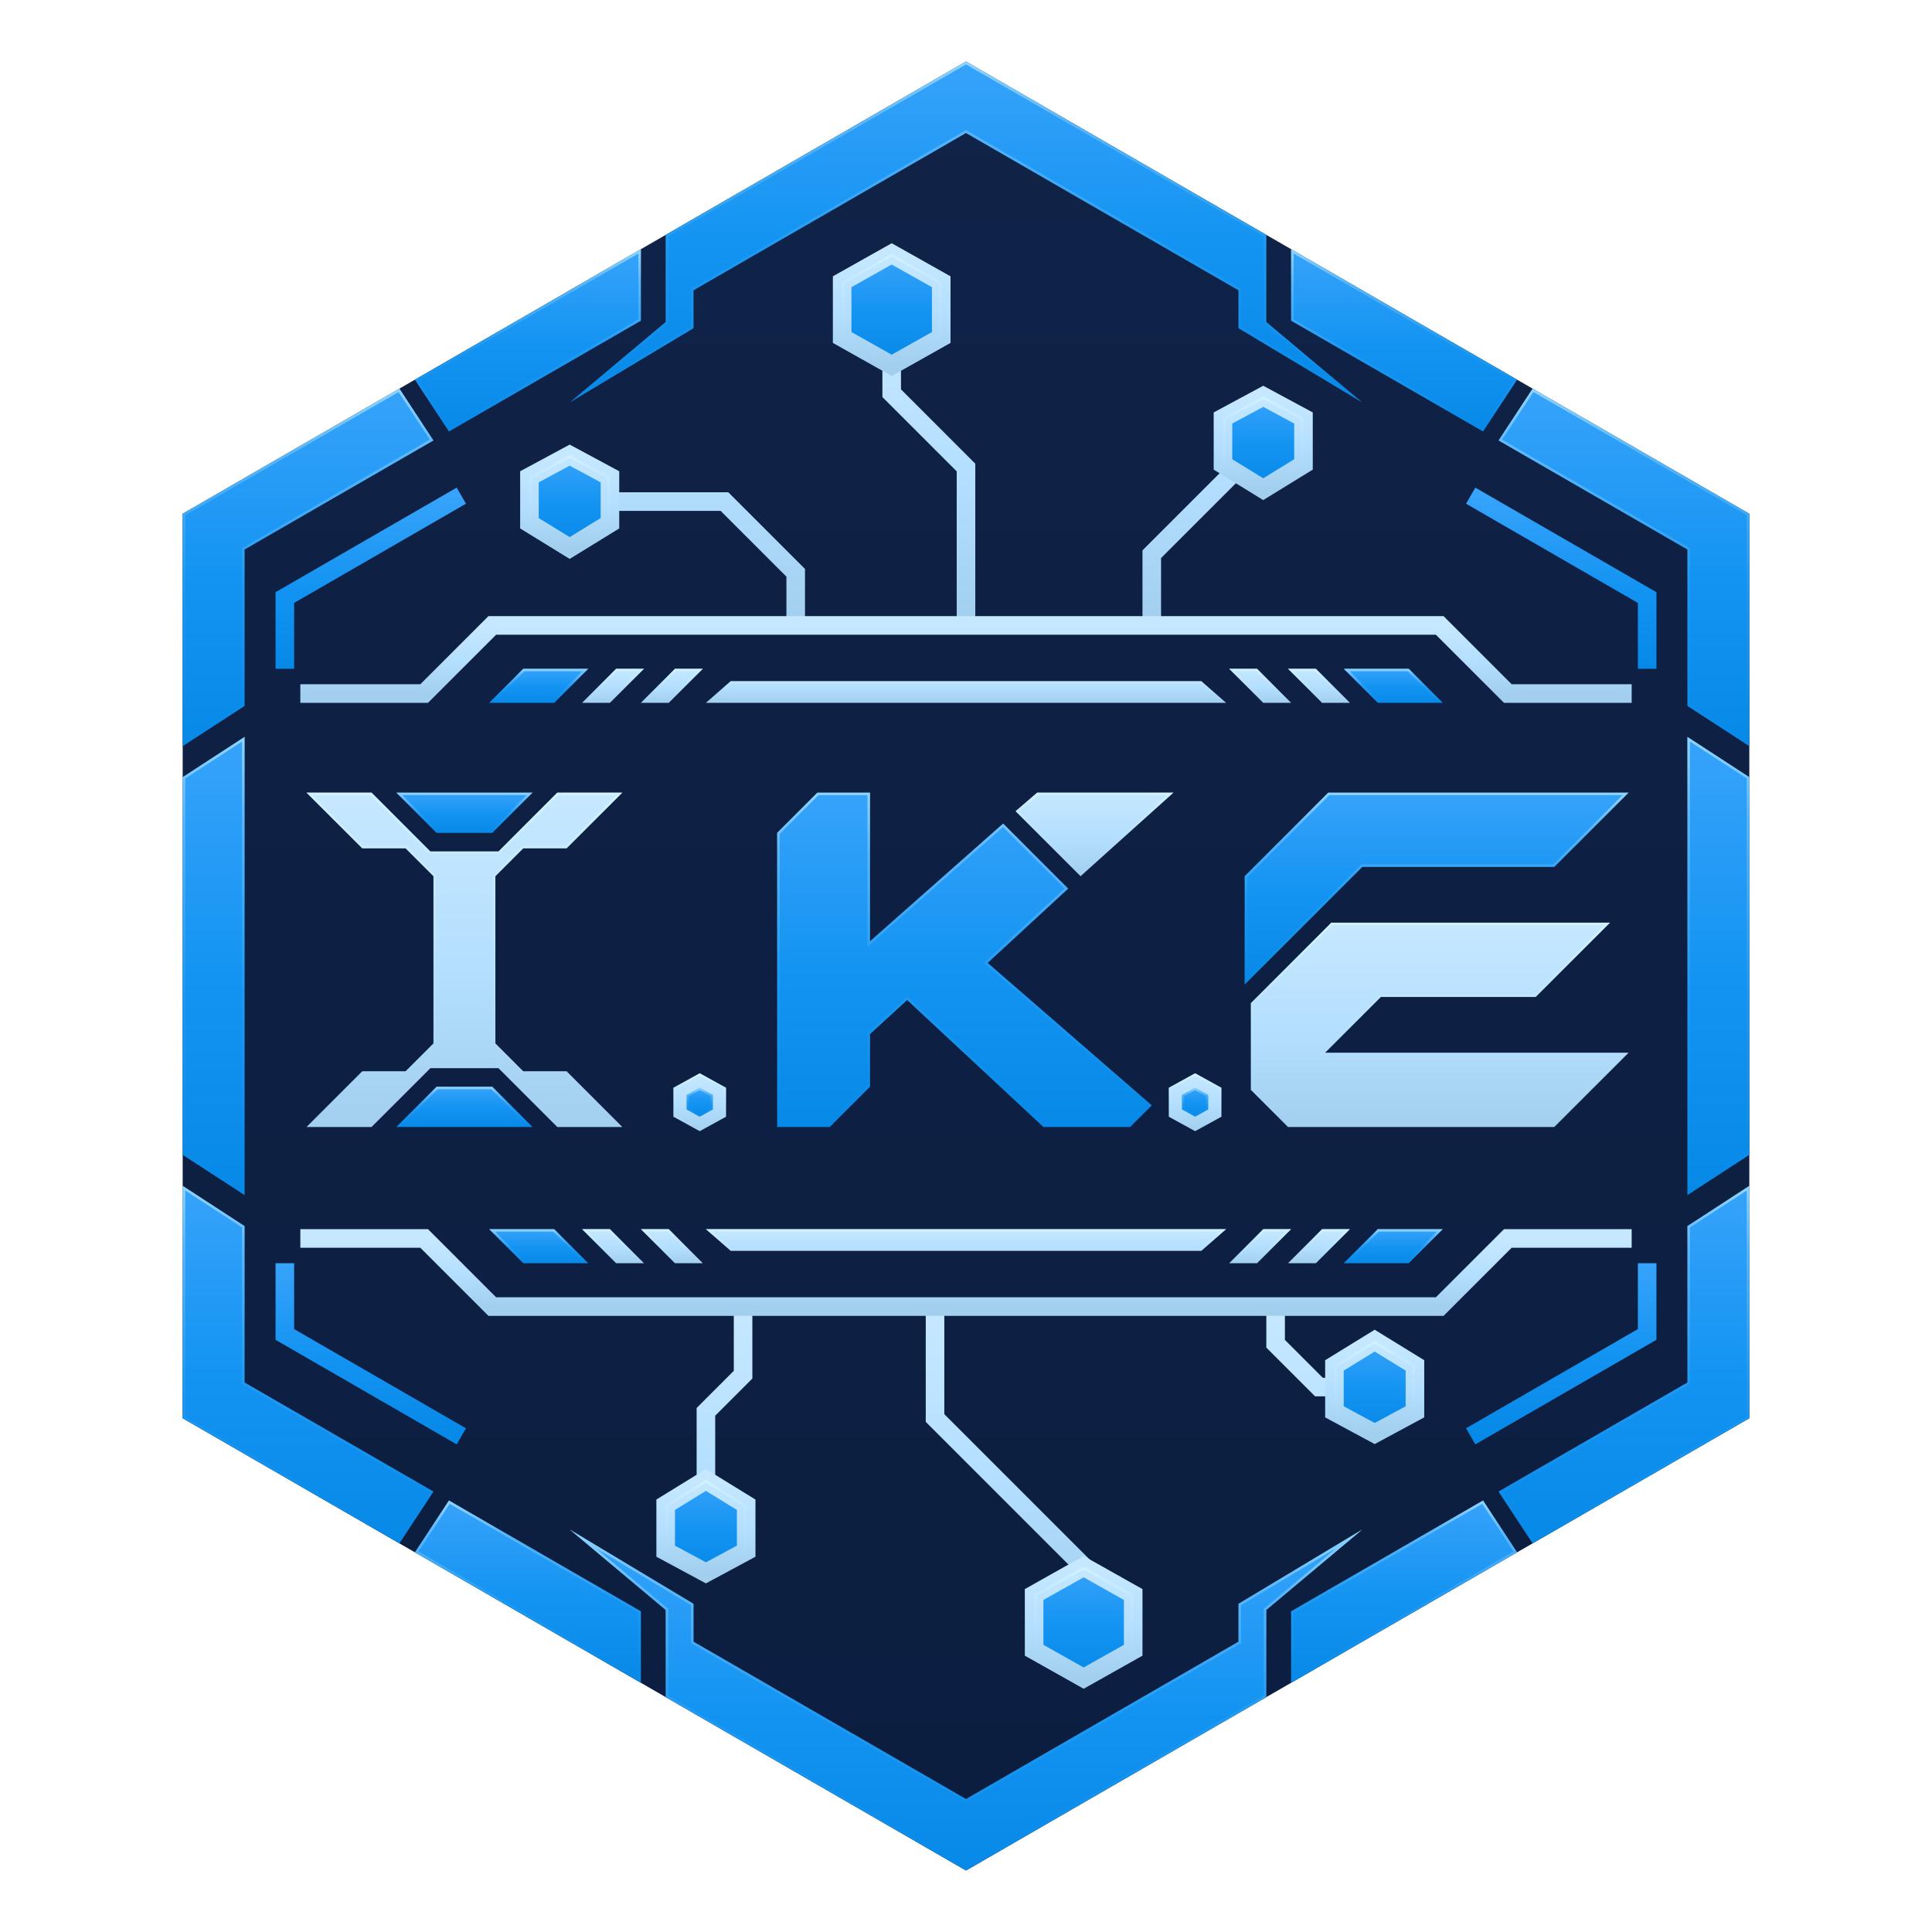
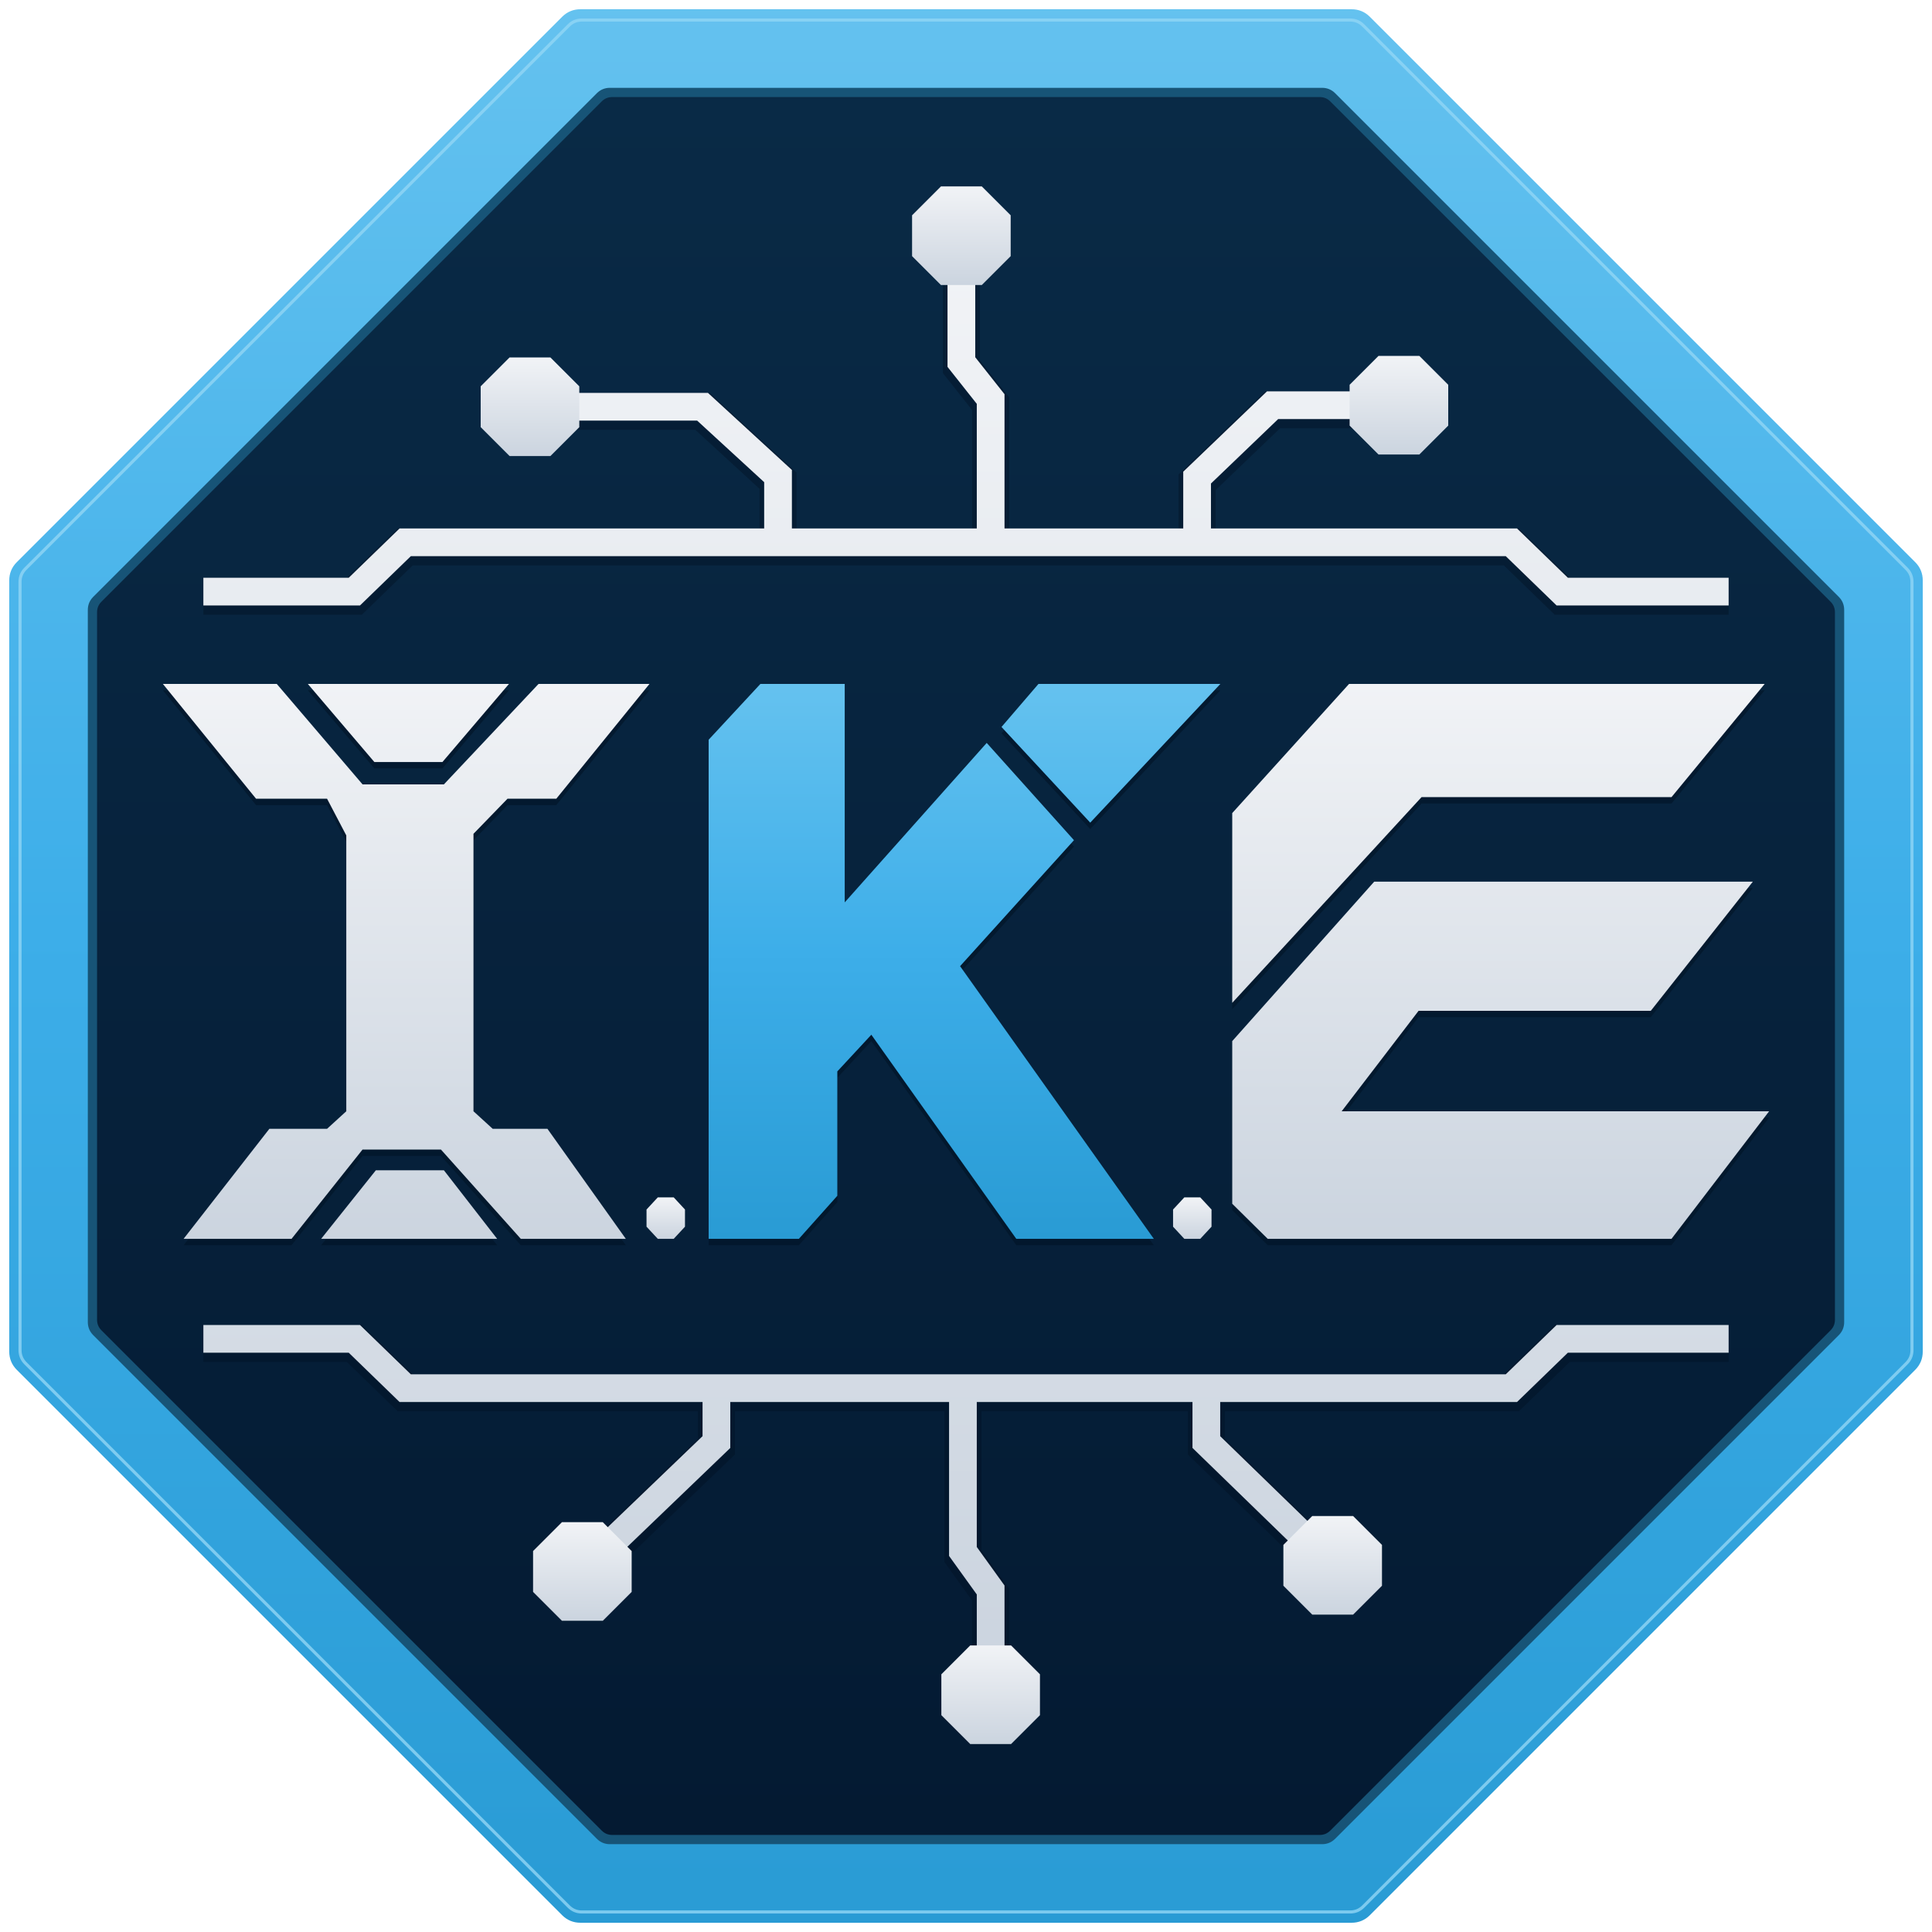
- <svg xmlns="http://www.w3.org/2000/svg" width="1024" height="1024" viewBox="0 0 624 624">
+ <svg xmlns="http://www.w3.org/2000/svg" width="1024" height="1024" viewBox="0 0 1254 1254">
  <defs>
-     <linearGradient id="cyan" x1="0" y1="0" x2="0" y2="1">
-       <stop offset="0" stop-color="#C6E8FF" />
-       <stop offset=".52" stop-color="#B4DFFF" />
-       <stop offset="1" stop-color="#A3CFEF" />
+     <linearGradient id="rim" x2="0" y2="1">
+       <stop stop-color="#65c2ef" />
+       <stop offset=".48" stop-color="#3daee9" />
+       <stop offset="1" stop-color="#299bd4" />
    </linearGradient>
-     <linearGradient id="cyan-rev" x1="0" y1="1" x2="0" y2="0">
-       <stop offset="0" stop-color="#C6E8FF" />
-       <stop offset=".52" stop-color="#B4DFFF" />
-       <stop offset="1" stop-color="#A3CFEF" />
+     <linearGradient id="face" x2="0" y2="1">
+       <stop stop-color="#092a46" />
+       <stop offset="1" stop-color="#041a32" />
    </linearGradient>
-     <linearGradient id="blue" x1="0" y1="0" x2="0" y2="1">
-       <stop offset="0" stop-color="#37A3FA" />
-       <stop offset=".52" stop-color="#1494F2" />
-       <stop offset="1" stop-color="#0789E8" />
-     </linearGradient>
-     <linearGradient id="blue-rev" x1="0" y1="1" x2="0" y2="0">
-       <stop offset="0" stop-color="#37A3FA" />
-       <stop offset=".52" stop-color="#1494F2" />
-       <stop offset="1" stop-color="#0789E8" />
-     </linearGradient>
-     <linearGradient id="navy" x1="0" y1="0" x2="0" y2="1">
-       <stop offset="0" stop-color="#102348" />
-       <stop offset=".52" stop-color="#0D2043" />
-       <stop offset="1" stop-color="#0C1E40" />
-     </linearGradient>
-     <linearGradient id="navy-rev" x1="0" y1="1" x2="0" y2="0">
-       <stop offset="0" stop-color="#102348" />
-       <stop offset=".52" stop-color="#0D2043" />
-       <stop offset="1" stop-color="#0C1E40" />
-     </linearGradient>
-     <linearGradient id="edge-light" x1="0" y1="0" x2="0" y2="1">
-       <stop offset="0" stop-color="#D8FCFF" stop-opacity=".55" />
-       <stop offset=".18" stop-color="#D8FCFF" stop-opacity=".27" />
-       <stop offset=".55" stop-color="#D8FCFF" stop-opacity=".06" />
-       <stop offset="1" stop-color="#D8FCFF" stop-opacity="0" />
-     </linearGradient>
-     <linearGradient id="edge-light-rev" x1="0" y1="1" x2="0" y2="0">
-       <stop offset="0" stop-color="#D8FCFF" stop-opacity=".55" />
-       <stop offset=".18" stop-color="#D8FCFF" stop-opacity=".27" />
-       <stop offset=".55" stop-color="#D8FCFF" stop-opacity=".06" />
-       <stop offset="1" stop-color="#D8FCFF" stop-opacity="0" />
-     </linearGradient>
-     <clipPath id="inset-1">
-       <path d="M312 19.861 L409 75.864 L409 104 L440 130 L400 106 L400 93.762 L312 42.955 L224 93.762 L224 106 L184 130 L215 104 L215 75.864 Z" />
-     </clipPath>
-     <clipPath id="inset-2">
-       <path d="M207 80.483 L207 103.577 L145 139.372 L134 122.629 Z" />
-     </clipPath>
-     <clipPath id="inset-3">
-       <path d="M417 80.483 L417 103.577 L479 139.372 L490 122.629 Z" />
-     </clipPath>
-     <clipPath id="inset-4">
-       <path d="M129 125.516 L140 142.259 L79 177.477 L79 228 L59 241 L59 165.93 Z" />
-     </clipPath>
-     <clipPath id="inset-5">
-       <path d="M495 125.516 L484 142.259 L545 177.477 L545 228 L565 241 L565 165.93 Z" />
-     </clipPath>
-     <clipPath id="inset-6">
-       <path d="M312 19.861 L409 75.864 L409 104 L440 130 L400 106 L400 93.762 L312 42.955 L224 93.762 L224 106 L184 130 L215 104 L215 75.864 Z" />
-     </clipPath>
-     <clipPath id="inset-7">
-       <path d="M207 80.483 L207 103.577 L145 139.372 L134 122.629 Z" />
-     </clipPath>
-     <clipPath id="inset-8">
-       <path d="M417 80.483 L417 103.577 L479 139.372 L490 122.629 Z" />
-     </clipPath>
-     <clipPath id="inset-9">
-       <path d="M129 125.516 L140 142.259 L79 177.477 L79 228 L59 241 L59 165.93 Z" />
-     </clipPath>
-     <clipPath id="inset-10">
-       <path d="M495 125.516 L484 142.259 L545 177.477 L545 228 L565 241 L565 165.93 Z" />
-     </clipPath>
-     <clipPath id="inset-11">
-       <path d="M59 251 L79 238 L79 386 L59 373 Z" />
-     </clipPath>
-     <clipPath id="inset-12">
-       <path d="M565 251 L545 238 L545 386 L565 373 Z" />
-     </clipPath>
-     <clipPath id="inset-13">
-       <path d="M288 82 304 91V109L288 118 272 109V91Z" />
-     </clipPath>
-     <clipPath id="inset-14">
-       <path d="M184 147 197 154V169L184 177 171 169V154Z" />
-     </clipPath>
-     <clipPath id="inset-15">
-       <path d="M408 128 421 135V150L408 158 395 150V135Z" />
-     </clipPath>
-     <clipPath id="inset-16">
-       <path d="M158 227 169 216H190L179 227Z M445 227 434 216H455L466 227Z" />
-     </clipPath>
-     <clipPath id="inset-17">
-       <path d="M188 227 199 216H208L197 227Z M207 227 218 216H227L216 227Z M228 227 236 220H388L396 227Z M408 227 397 216H406L417 227Z M427 227 416 216H425L436 227Z" />
-     </clipPath>
-     <clipPath id="inset-18">
-       <path d="M350 82 366 91V109L350 118 334 109V91Z" />
-     </clipPath>
-     <clipPath id="inset-19">
-       <path d="M228 116 241 123V138L228 146 215 138V123Z" />
-     </clipPath>
-     <clipPath id="inset-20">
-       <path d="M444 161 457 168V183L444 191 431 183V168Z" />
-     </clipPath>
-     <clipPath id="inset-21">
-       <path d="M158 227 169 216H190L179 227Z M445 227 434 216H455L466 227Z" />
-     </clipPath>
-     <clipPath id="inset-22">
-       <path d="M188 227 199 216H208L197 227Z M207 227 218 216H227L216 227Z M228 227 236 220H388L396 227Z M408 227 397 216H406L417 227Z M427 227 416 216H425L436 227Z" />
-     </clipPath>
-     <clipPath id="clip-i-stem-wings">
-       <path d="M103 252 H124 L143 271 H165 L184 252 H205 L187 270 H173 L164 279 V333 L173 342 H187 L205 360 H184 L165 341 H143 L124 360 H103 L121 342 H135 L144 333 V279 L135 270 H121 Z" />
-     </clipPath>
-     <clipPath id="clip-i-trapezoid-top">
-       <path d="M132 252 H176 L163 265 H145 Z" />
-     </clipPath>
-     <clipPath id="clip-i-trapezoid-bottom">
-       <path d="M145 347 H163 L176 360 H132 Z" />
-     </clipPath>
-     <clipPath id="clip-k-main">
-       <path d="M248 265 261 252H278V300L321 262 342 283 316 307 369 353 362 360H334L290 319 278 330V347L265 360H248Z" />
-     </clipPath>
-     <clipPath id="clip-k-tip">
-       <path d="M325 258 332 252H376L346 279Z" />
-     </clipPath>
-     <clipPath id="clip-e-top">
-       <path d="M429 252 H526 L502 276 H440 L402 314 V279 Z" />
-     </clipPath>
-     <clipPath id="clip-e-main">
-       <path d="M430 294 H520 L496 318 H446 L428 336 H526 L502 360 H416 L404 348 V320 Z" />
-     </clipPath>
-     <clipPath id="clip-dot-left">
-       <path d="M226 342.65 L234.5 347.325 L234.5 356.675 L226 361.35 L217.5 356.675 L217.5 347.325 Z" />
-     </clipPath>
-     <clipPath id="clip-dot-inset-left">
-       <path d="M226 347.325 L230.25 349.663 L230.25 354.337 L226 356.675 L221.75 354.337 L221.75 349.663 Z" />
-     </clipPath>
-     <clipPath id="clip-dot-right">
-       <path d="M388 342.65 L396.5 347.325 L396.5 356.675 L388 361.35 L379.5 356.675 L379.5 347.325 Z" />
-     </clipPath>
-     <clipPath id="clip-dot-inset-right">
-       <path d="M388 347.325 L392.25 349.663 L392.25 354.337 L388 356.675 L383.75 354.337 L383.75 349.663 Z" />
-     </clipPath>
-     <clipPath id="regular-hex-perimeter">
-       <path d="M312 19.861 L565 165.93 L565 458.07 L312 604.139 L59 458.07 L59 165.93 Z" />
-     </clipPath>
-     <linearGradient id="titanium-letters" x1="0" y1="0" x2="0" y2="1">
-       <stop offset="0" stop-color="#E2EAF1" />
-       <stop offset=".52" stop-color="#D1DCE5" />
-       <stop offset="1" stop-color="#C3CED8" />
+     <linearGradient id="silver" x2="0" y2="1">
+       <stop stop-color="#f1f3f6" />
+       <stop offset="1" stop-color="#cbd4df" />
    </linearGradient>
  </defs>
-   <path fill="url(#navy)" d="M312 19.861 L565 165.93 L565 458.07 L312 604.139 L59 458.07 L59 165.93 Z" />
-   <g clip-path="url(#regular-hex-perimeter)">
-     <path fill="url(#blue)" d="M312 19.861 L409 75.864 L409 104 L440 130 L400 106 L400 93.762 L312 42.955 L224 93.762 L224 106 L184 130 L215 104 L215 75.864 Z" />
-     <path d="M312 19.861 L409 75.864 L409 104 L440 130 L400 106 L400 93.762 L312 42.955 L224 93.762 L224 106 L184 130 L215 104 L215 75.864 Z" fill="none" stroke="url(#edge-light)" stroke-width="1.65" stroke-linejoin="miter" clip-path="url(#inset-1)" />
-     <g fill="#078DF2">
-       <path d="M207 80.483 L207 103.577 L145 139.372 L134 122.629 Z" fill="url(#blue)" />
-       <path d="M207 80.483 L207 103.577 L145 139.372 L134 122.629 Z" fill="none" stroke="url(#edge-light)" stroke-width="1.65" stroke-linejoin="miter" clip-path="url(#inset-2)" />
-       <path d="M417 80.483 L417 103.577 L479 139.372 L490 122.629 Z" fill="url(#blue)" />
-       <path d="M417 80.483 L417 103.577 L479 139.372 L490 122.629 Z" fill="none" stroke="url(#edge-light)" stroke-width="1.65" stroke-linejoin="miter" clip-path="url(#inset-3)" />
-     </g>
-     <g fill="#078DF2">
-       <path d="M129 125.516 L140 142.259 L79 177.477 L79 228 L59 241 L59 165.93 Z" fill="url(#blue)" />
-       <path d="M129 125.516 L140 142.259 L79 177.477 L79 228 L59 241 L59 165.93 Z" fill="none" stroke="url(#edge-light)" stroke-width="1.65" stroke-linejoin="miter" clip-path="url(#inset-4)" />
-       <path d="M495 125.516 L484 142.259 L545 177.477 L545 228 L565 241 L565 165.93 Z" fill="url(#blue)" />
-       <path d="M495 125.516 L484 142.259 L545 177.477 L545 228 L565 241 L565 165.93 Z" fill="none" stroke="url(#edge-light)" stroke-width="1.65" stroke-linejoin="miter" clip-path="url(#inset-5)" />
-     </g>
-   </g>
-   <g transform="translate(0 624) scale(1 -1)" clip-path="url(#regular-hex-perimeter)">
-     <path fill="url(#blue-rev)" d="M312 19.861 L409 75.864 L409 104 L440 130 L400 106 L400 93.762 L312 42.955 L224 93.762 L224 106 L184 130 L215 104 L215 75.864 Z" />
-     <path d="M312 19.861 L409 75.864 L409 104 L440 130 L400 106 L400 93.762 L312 42.955 L224 93.762 L224 106 L184 130 L215 104 L215 75.864 Z" fill="none" stroke="url(#edge-light-rev)" stroke-width="1.65" stroke-linejoin="miter" clip-path="url(#inset-6)" />
-     <g fill="#078DF2">
-       <path d="M207 80.483 L207 103.577 L145 139.372 L134 122.629 Z" fill="url(#blue-rev)" />
-       <path d="M207 80.483 L207 103.577 L145 139.372 L134 122.629 Z" fill="none" stroke="url(#edge-light-rev)" stroke-width="1.65" stroke-linejoin="miter" clip-path="url(#inset-7)" />
-       <path d="M417 80.483 L417 103.577 L479 139.372 L490 122.629 Z" fill="url(#blue-rev)" />
-       <path d="M417 80.483 L417 103.577 L479 139.372 L490 122.629 Z" fill="none" stroke="url(#edge-light-rev)" stroke-width="1.65" stroke-linejoin="miter" clip-path="url(#inset-8)" />
-     </g>
-     <g fill="#078DF2">
-       <path d="M129 125.516 L140 142.259 L79 177.477 L79 228 L59 241 L59 165.93 Z" fill="url(#blue-rev)" />
-       <path d="M129 125.516 L140 142.259 L79 177.477 L79 228 L59 241 L59 165.93 Z" fill="none" stroke="url(#edge-light-rev)" stroke-width="1.65" stroke-linejoin="miter" clip-path="url(#inset-9)" />
-       <path d="M495 125.516 L484 142.259 L545 177.477 L545 228 L565 241 L565 165.93 Z" fill="url(#blue-rev)" />
-       <path d="M495 125.516 L484 142.259 L545 177.477 L545 228 L565 241 L565 165.93 Z" fill="none" stroke="url(#edge-light-rev)" stroke-width="1.65" stroke-linejoin="miter" clip-path="url(#inset-10)" />
-     </g>
-   </g>
-   <g fill="#078DF2" clip-path="url(#regular-hex-perimeter)">
-     <path d="M59 251 L79 238 L79 386 L59 373 Z" fill="url(#blue)" />
-     <path d="M59 251 L79 238 L79 386 L59 373 Z" fill="none" stroke="url(#edge-light)" stroke-width="1.65" stroke-linejoin="miter" clip-path="url(#inset-11)" />
-     <path d="M565 251 L545 238 L545 386 L565 373 Z" fill="url(#blue)" />
-     <path d="M565 251 L545 238 L545 386 L565 373 Z" fill="none" stroke="url(#edge-light)" stroke-width="1.65" stroke-linejoin="miter" clip-path="url(#inset-12)" />
-   </g>
-   <g fill="none" stroke="#B4DFFF" stroke-width="6" stroke-linejoin="miter">
-     <path d="M92 216V193L149 160.091 M532 216V193L475 160.091" stroke="url(#blue)" />
-     <path d="M312 201V151L288 127V100 M257 201V185L234 162H184 M372 201V179L408 143" stroke="url(#cyan)" />
-     <path d="M97 224H137L159 202H465L487 224H527" stroke="url(#cyan)" />
-     <g fill="#078DF2">
-       <path d="M288 82 304 91V109L288 118 272 109V91Z" fill="url(#blue)" stroke="url(#cyan)" />
-       <path d="M288 82 304 91V109L288 118 272 109V91Z" fill="none" stroke="url(#edge-light)" stroke-width="1.65" stroke-linejoin="miter" clip-path="url(#inset-13)" />
-       <path d="M184 147 197 154V169L184 177 171 169V154Z" fill="url(#blue)" stroke="url(#cyan)" />
-       <path d="M184 147 197 154V169L184 177 171 169V154Z" fill="none" stroke="url(#edge-light)" stroke-width="1.65" stroke-linejoin="miter" clip-path="url(#inset-14)" />
-       <path d="M408 128 421 135V150L408 158 395 150V135Z" fill="url(#blue)" stroke="url(#cyan)" />
-       <path d="M408 128 421 135V150L408 158 395 150V135Z" fill="none" stroke="url(#edge-light)" stroke-width="1.65" stroke-linejoin="miter" clip-path="url(#inset-15)" />
-     </g>
-     <g stroke="none">
-       <path fill="url(#blue)" d="M158 227 169 216H190L179 227Z M445 227 434 216H455L466 227Z" />
-       <path d="M158 227 169 216H190L179 227Z M445 227 434 216H455L466 227Z" fill="none" stroke="url(#edge-light)" stroke-width="1.65" stroke-linejoin="miter" clip-path="url(#inset-16)" />
-       <path fill="url(#cyan)" d="M188 227 199 216H208L197 227Z M207 227 218 216H227L216 227Z M228 227 236 220H388L396 227Z M408 227 397 216H406L417 227Z M427 227 416 216H425L436 227Z" />
-       <path d="M188 227 199 216H208L197 227Z M207 227 218 216H227L216 227Z M228 227 236 220H388L396 227Z M408 227 397 216H406L417 227Z M427 227 416 216H425L436 227Z" fill="none" stroke="url(#edge-light)" stroke-width="1.65" stroke-linejoin="miter" clip-path="url(#inset-17)" />
-     </g>
-   </g>
-   <g transform="translate(0 624) scale(1 -1)" fill="none" stroke="#B4DFFF" stroke-width="6" stroke-linejoin="miter">
-     <path d="M92 216V193L149 160.091 M532 216V193L475 160.091" stroke="url(#blue-rev)" />
-     <path d="M240 201V180L228 168V131 M302 201V166L350 118V100 M412 201V190L426 176H444" stroke="url(#cyan-rev)" />
-     <path d="M97 224H137L159 202H465L487 224H527" stroke="url(#cyan-rev)" />
-     <g fill="#078DF2">
-       <path d="M350 82 366 91V109L350 118 334 109V91Z" fill="url(#blue-rev)" stroke="url(#cyan-rev)" />
-       <path d="M350 82 366 91V109L350 118 334 109V91Z" fill="none" stroke="url(#edge-light-rev)" stroke-width="1.65" stroke-linejoin="miter" clip-path="url(#inset-18)" />
-       <path d="M228 116 241 123V138L228 146 215 138V123Z" fill="url(#blue-rev)" stroke="url(#cyan-rev)" />
-       <path d="M228 116 241 123V138L228 146 215 138V123Z" fill="none" stroke="url(#edge-light-rev)" stroke-width="1.65" stroke-linejoin="miter" clip-path="url(#inset-19)" />
-       <path d="M444 161 457 168V183L444 191 431 183V168Z" fill="url(#blue-rev)" stroke="url(#cyan-rev)" />
-       <path d="M444 161 457 168V183L444 191 431 183V168Z" fill="none" stroke="url(#edge-light-rev)" stroke-width="1.65" stroke-linejoin="miter" clip-path="url(#inset-20)" />
-     </g>
-     <g stroke="none">
-       <path fill="url(#blue-rev)" d="M158 227 169 216H190L179 227Z M445 227 434 216H455L466 227Z" />
-       <path d="M158 227 169 216H190L179 227Z M445 227 434 216H455L466 227Z" fill="none" stroke="url(#edge-light-rev)" stroke-width="1.65" stroke-linejoin="miter" clip-path="url(#inset-21)" />
-       <path fill="url(#cyan-rev)" d="M188 227 199 216H208L197 227Z M207 227 218 216H227L216 227Z M228 227 236 220H388L396 227Z M408 227 397 216H406L417 227Z M427 227 416 216H425L436 227Z" />
-       <path d="M188 227 199 216H208L197 227Z M207 227 218 216H227L216 227Z M228 227 236 220H388L396 227Z M408 227 397 216H406L417 227Z M427 227 416 216H425L436 227Z" fill="none" stroke="url(#edge-light-rev)" stroke-width="1.65" stroke-linejoin="miter" clip-path="url(#inset-22)" />
-     </g>
-   </g>
-   <g id="lettering" transform="translate(0 4)">
-     <g id="letter-i" transform="translate(-4 0)">
-       <path id="i-stem-wings" d="M103 252 H124 L143 271 H165 L184 252 H205 L187 270 H173 L164 279 V333 L173 342 H187 L205 360 H184 L165 341 H143 L124 360 H103 L121 342 H135 L144 333 V279 L135 270 H121 Z" fill="url(#cyan)" />
-       <path d="M103 252 H124 L143 271 H165 L184 252 H205 L187 270 H173 L164 279 V333 L173 342 H187 L205 360 H184 L165 341 H143 L124 360 H103 L121 342 H135 L144 333 V279 L135 270 H121 Z" fill="none" stroke="url(#edge-light)" stroke-width="1.65" stroke-linejoin="miter" clip-path="url(#clip-i-stem-wings)" />
-       <path id="i-trapezoid-top" d="M132 252 H176 L163 265 H145 Z" fill="url(#blue)" />
-       <path d="M132 252 H176 L163 265 H145 Z" fill="none" stroke="url(#edge-light)" stroke-width="1.65" stroke-linejoin="miter" clip-path="url(#clip-i-trapezoid-top)" />
-       <path id="i-trapezoid-bottom" d="M145 347 H163 L176 360 H132 Z" fill="url(#blue)" />
-       <path d="M145 347 H163 L176 360 H132 Z" fill="none" stroke="url(#edge-light)" stroke-width="1.65" stroke-linejoin="miter" clip-path="url(#clip-i-trapezoid-bottom)" />
-     </g>
-     <g id="letter-k" transform="translate(3 0)">
-       <path id="k-main" d="M248 265 261 252H278V300L321 262 342 283 316 307 369 353 362 360H334L290 319 278 330V347L265 360H248Z" fill="url(#blue)" />
-       <path d="M248 265 261 252H278V300L321 262 342 283 316 307 369 353 362 360H334L290 319 278 330V347L265 360H248Z" fill="none" stroke="url(#edge-light)" stroke-width="1.65" stroke-linejoin="miter" clip-path="url(#clip-k-main)" />
-       <path id="k-tip" d="M325 258 332 252H376L346 279Z" fill="url(#cyan)" />
-       <path d="M325 258 332 252H376L346 279Z" fill="none" stroke="url(#edge-light)" stroke-width="1.65" stroke-linejoin="miter" clip-path="url(#clip-k-tip)" />
-     </g>
-     <g id="letter-e">
-       <path id="e-top" d="M429 252 H526 L502 276 H440 L402 314 V279 Z" fill="url(#blue)" />
-       <path d="M429 252 H526 L502 276 H440 L402 314 V279 Z" fill="none" stroke="url(#edge-light)" stroke-width="1.65" stroke-linejoin="miter" clip-path="url(#clip-e-top)" />
-       <path id="e-main" d="M430 294 H520 L496 318 H446 L428 336 H526 L502 360 H416 L404 348 V320 Z" fill="url(#cyan)" />
-       <path d="M430 294 H520 L496 318 H446 L428 336 H526 L502 360 H416 L404 348 V320 Z" fill="none" stroke="url(#edge-light)" stroke-width="1.65" stroke-linejoin="miter" clip-path="url(#clip-e-main)" />
-     </g>
-     <path id="dot-left" d="M226 342.65 L234.5 347.325 L234.5 356.675 L226 361.35 L217.5 356.675 L217.5 347.325 Z" fill="url(#cyan)" />
-     <path d="M226 342.65 L234.5 347.325 L234.5 356.675 L226 361.35 L217.5 356.675 L217.5 347.325 Z" fill="none" stroke="url(#edge-light)" stroke-width="1.403" stroke-linejoin="miter" clip-path="url(#clip-dot-left)" />
-     <path id="dot-inset-left" d="M226 347.325 L230.25 349.663 L230.25 354.337 L226 356.675 L221.75 354.337 L221.75 349.663 Z" fill="url(#blue)" />
-     <path d="M226 347.325 L230.25 349.663 L230.25 354.337 L226 356.675 L221.75 354.337 L221.75 349.663 Z" fill="none" stroke="url(#edge-light)" stroke-width="1.403" stroke-linejoin="miter" clip-path="url(#clip-dot-inset-left)" />
-     <path id="dot-right" d="M388 342.65 L396.5 347.325 L396.5 356.675 L388 361.35 L379.5 356.675 L379.5 347.325 Z" fill="url(#cyan)" transform="translate(-2 0)" />
-     <path d="M388 342.65 L396.5 347.325 L396.5 356.675 L388 361.35 L379.5 356.675 L379.5 347.325 Z" fill="none" stroke="url(#edge-light)" stroke-width="1.403" stroke-linejoin="miter" clip-path="url(#clip-dot-right)" transform="translate(-2 0)" />
-     <path id="dot-inset-right" d="M388 347.325 L392.25 349.663 L392.25 354.337 L388 356.675 L383.75 354.337 L383.75 349.663 Z" fill="url(#blue)" transform="translate(-2 0)" />
-     <path d="M388 347.325 L392.25 349.663 L392.25 354.337 L388 356.675 L383.75 354.337 L383.75 349.663 Z" fill="none" stroke="url(#edge-light)" stroke-width="1.403" stroke-linejoin="miter" clip-path="url(#clip-dot-inset-right)" transform="translate(-2 0)" />
+   <path d="M364.824,10.95 Q369.773,6 376.773,6 L877.227,6 Q884.227,6 889.176,10.95 L1243.05,364.824 Q1248,369.773 1248,376.773 L1248,877.227 Q1248,884.227 1243.05,889.176 L889.176,1243.05 Q884.227,1248 877.227,1248 L376.773,1248 Q369.773,1248 364.824,1243.05 L10.95,889.176 Q6,884.227 6,877.227 L6,376.773 Q6,369.773 10.95,364.824 L364.824,10.95 Z" fill="url(#rim)" />
+   <path d="M369.137,16.536 Q372.673,13 377.673,13 L876.327,13 Q881.327,13 884.863,16.536 L1237.464,369.137 Q1241,372.673 1241,377.673 L1241,876.327 Q1241,881.327 1237.464,884.863 L884.863,1237.464 Q881.327,1241 876.327,1241 L377.673,1241 Q372.673,1241 369.137,1237.464 L16.536,884.863 Q13,881.327 13,876.327 L13,377.673 Q13,372.673 16.536,369.137 L369.137,16.536 Z" fill="none" stroke="#91d6f5" stroke-width="2" opacity=".8" />
+   <path d="M387.363,60.536 Q390.898,57 395.898,57 L858.102,57 Q863.102,57 866.637,60.536 L1193.464,387.363 Q1197,390.898 1197,395.898 L1197,858.102 Q1197,863.102 1193.464,866.637 L866.637,1193.464 Q863.102,1197 858.102,1197 L395.898,1197 Q390.898,1197 387.363,1193.464 L60.536,866.637 Q57,863.102 57,858.102 L57,395.898 Q57,390.898 60.536,387.363 L387.363,60.536 Z" fill="#175477" />
+   <path d="M390.555,65.828 Q393.384,63 397.384,63 L856.616,63 Q860.616,63 863.445,65.828 L1188.172,390.555 Q1191,393.384 1191,397.384 L1191,856.616 Q1191,860.616 1188.172,863.445 L863.445,1188.172 Q860.616,1191 856.616,1191 L397.384,1191 Q393.384,1191 390.555,1188.172 L65.828,863.445 Q63,860.616 63,856.616 L63,397.384 Q63,393.384 65.828,390.555 L390.555,65.828 Z" fill="url(#face)" />
+   <path d="M132 384 H230 L263 352 H981 L1014 384 H1122 M505 352 V309 L456 264 H365 M643 352 V259 L624 235 V175 M777 352 V310 L826 263 H886 M132 869 H230 L263 901 H981 L1014 869 H1122 M465 901 V936 L390 1008 M625 901 V1007 L643 1032 V1086 M783 901 V936 L852 1003" stroke="#000e20" stroke-width="24" opacity=".4" fill="none" transform="translate(0 3)" />
+   <path d="M132 384 H230 L263 352 H981 L1014 384 H1122 M505 352 V309 L456 264 H365 M643 352 V259 L624 235 V175 M777 352 V310 L826 263 H886 M132 869 H230 L263 901 H981 L1014 869 H1122 M465 901 V936 L390 1008 M625 901 V1007 L643 1032 V1086 M783 901 V936 L852 1003" stroke="url(#silver)" stroke-width="18" fill="none" stroke-linejoin="miter" />
+   <path d="M330.745,232 L357.255,232 L376,250.745 L376,277.255 L357.255,296 L330.745,296 L312,277.255 L312,250.745 Z" fill="url(#silver)" />
+   <path d="M610.745,121 L637.255,121 L656,139.745 L656,166.255 L637.255,185 L610.745,185 L592,166.255 L592,139.745 Z" fill="url(#silver)" />
+   <path d="M894.745,231 L921.255,231 L940,249.745 L940,276.255 L921.255,295 L894.745,295 L876,276.255 L876,249.745 Z" fill="url(#silver)" />
+   <path d="M364.745,988 L391.255,988 L410,1006.745 L410,1033.255 L391.255,1052 L364.745,1052 L346,1033.255 L346,1006.745 Z" fill="url(#silver)" />
+   <path d="M629.745,1068 L656.255,1068 L675,1086.745 L675,1113.255 L656.255,1132 L629.745,1132 L611,1113.255 L611,1086.745 Z" fill="url(#silver)" />
+   <path d="M851.745,984 L878.255,984 L897,1002.745 L897,1029.255 L878.255,1048 L851.745,1048 L833,1029.255 L833,1002.745 Z" fill="url(#silver)" />
+   <g transform="translate(627 624) scale(.96 1.035) translate(-627 -624)">
+     <path d="M84 450 L161 450 L219 513 L274 513 L338 450 L413 450 L350 522 L317 522 L294 544 L294 718 L307 729 L344 729 L397 798 L326 798 L272 742 L219 742 L171 798 L98 798 L156 729 L195 729 L208 718 L208 545 L195 522 L147 522 Z M182 450 L318 450 L273 499 L227 499 Z M228 755 L274 755 L310 798 L191 798 Z" fill="#001324" transform="translate(0 4)" opacity=".6" />
+     <path d="M84 450 L161 450 L219 513 L274 513 L338 450 L413 450 L350 522 L317 522 L294 544 L294 718 L307 729 L344 729 L397 798 L326 798 L272 742 L219 742 L171 798 L98 798 L156 729 L195 729 L208 718 L208 545 L195 522 L147 522 Z M182 450 L318 450 L273 499 L227 499 Z M228 755 L274 755 L310 798 L191 798 Z" fill="url(#silver)" />
+     <path d="M453 485 L488 450 L545 450 L545 587 L641 487 L700 548 L623 627 L754 798 L661 798 L563 670 L540 693 L540 771 L514 798 L453 798 Z M651 477 L676 450 L799 450 L711 537 Z" fill="#001324" transform="translate(0 4)" opacity=".6" />
+     <path d="M453 485 L488 450 L545 450 L545 587 L641 487 L700 548 L623 627 L754 798 L661 798 L563 670 L540 693 L540 771 L514 798 L453 798 Z M651 477 L676 450 L799 450 L711 537 Z" fill="url(#rim)" />
+     <path d="M807 531 L886 450 L1167 450 L1104 521 L935 521 L807 650 Z M807 674 L903 574 L1159 574 L1090 655 L933 655 L881 718 L1170 718 L1104 798 L831 798 L807 776 Z" fill="#001324" transform="translate(0 4)" opacity=".6" />
+     <path d="M807 531 L886 450 L1167 450 L1104 521 L935 521 L807 650 Z M807 674 L903 574 L1159 574 L1090 655 L933 655 L881 718 L1170 718 L1104 798 L831 798 L807 776 Z" fill="url(#silver)" />
+     <path d="M418.615,772 L429.385,772 L437,779.615 L437,790.385 L429.385,798 L418.615,798 L411,790.385 L411,779.615 Z" fill="url(#silver)" />
+     <path d="M774.615,772 L785.385,772 L793,779.615 L793,790.385 L785.385,798 L774.615,798 L767,790.385 L767,779.615 Z" fill="url(#silver)" />
  </g>
</svg>
